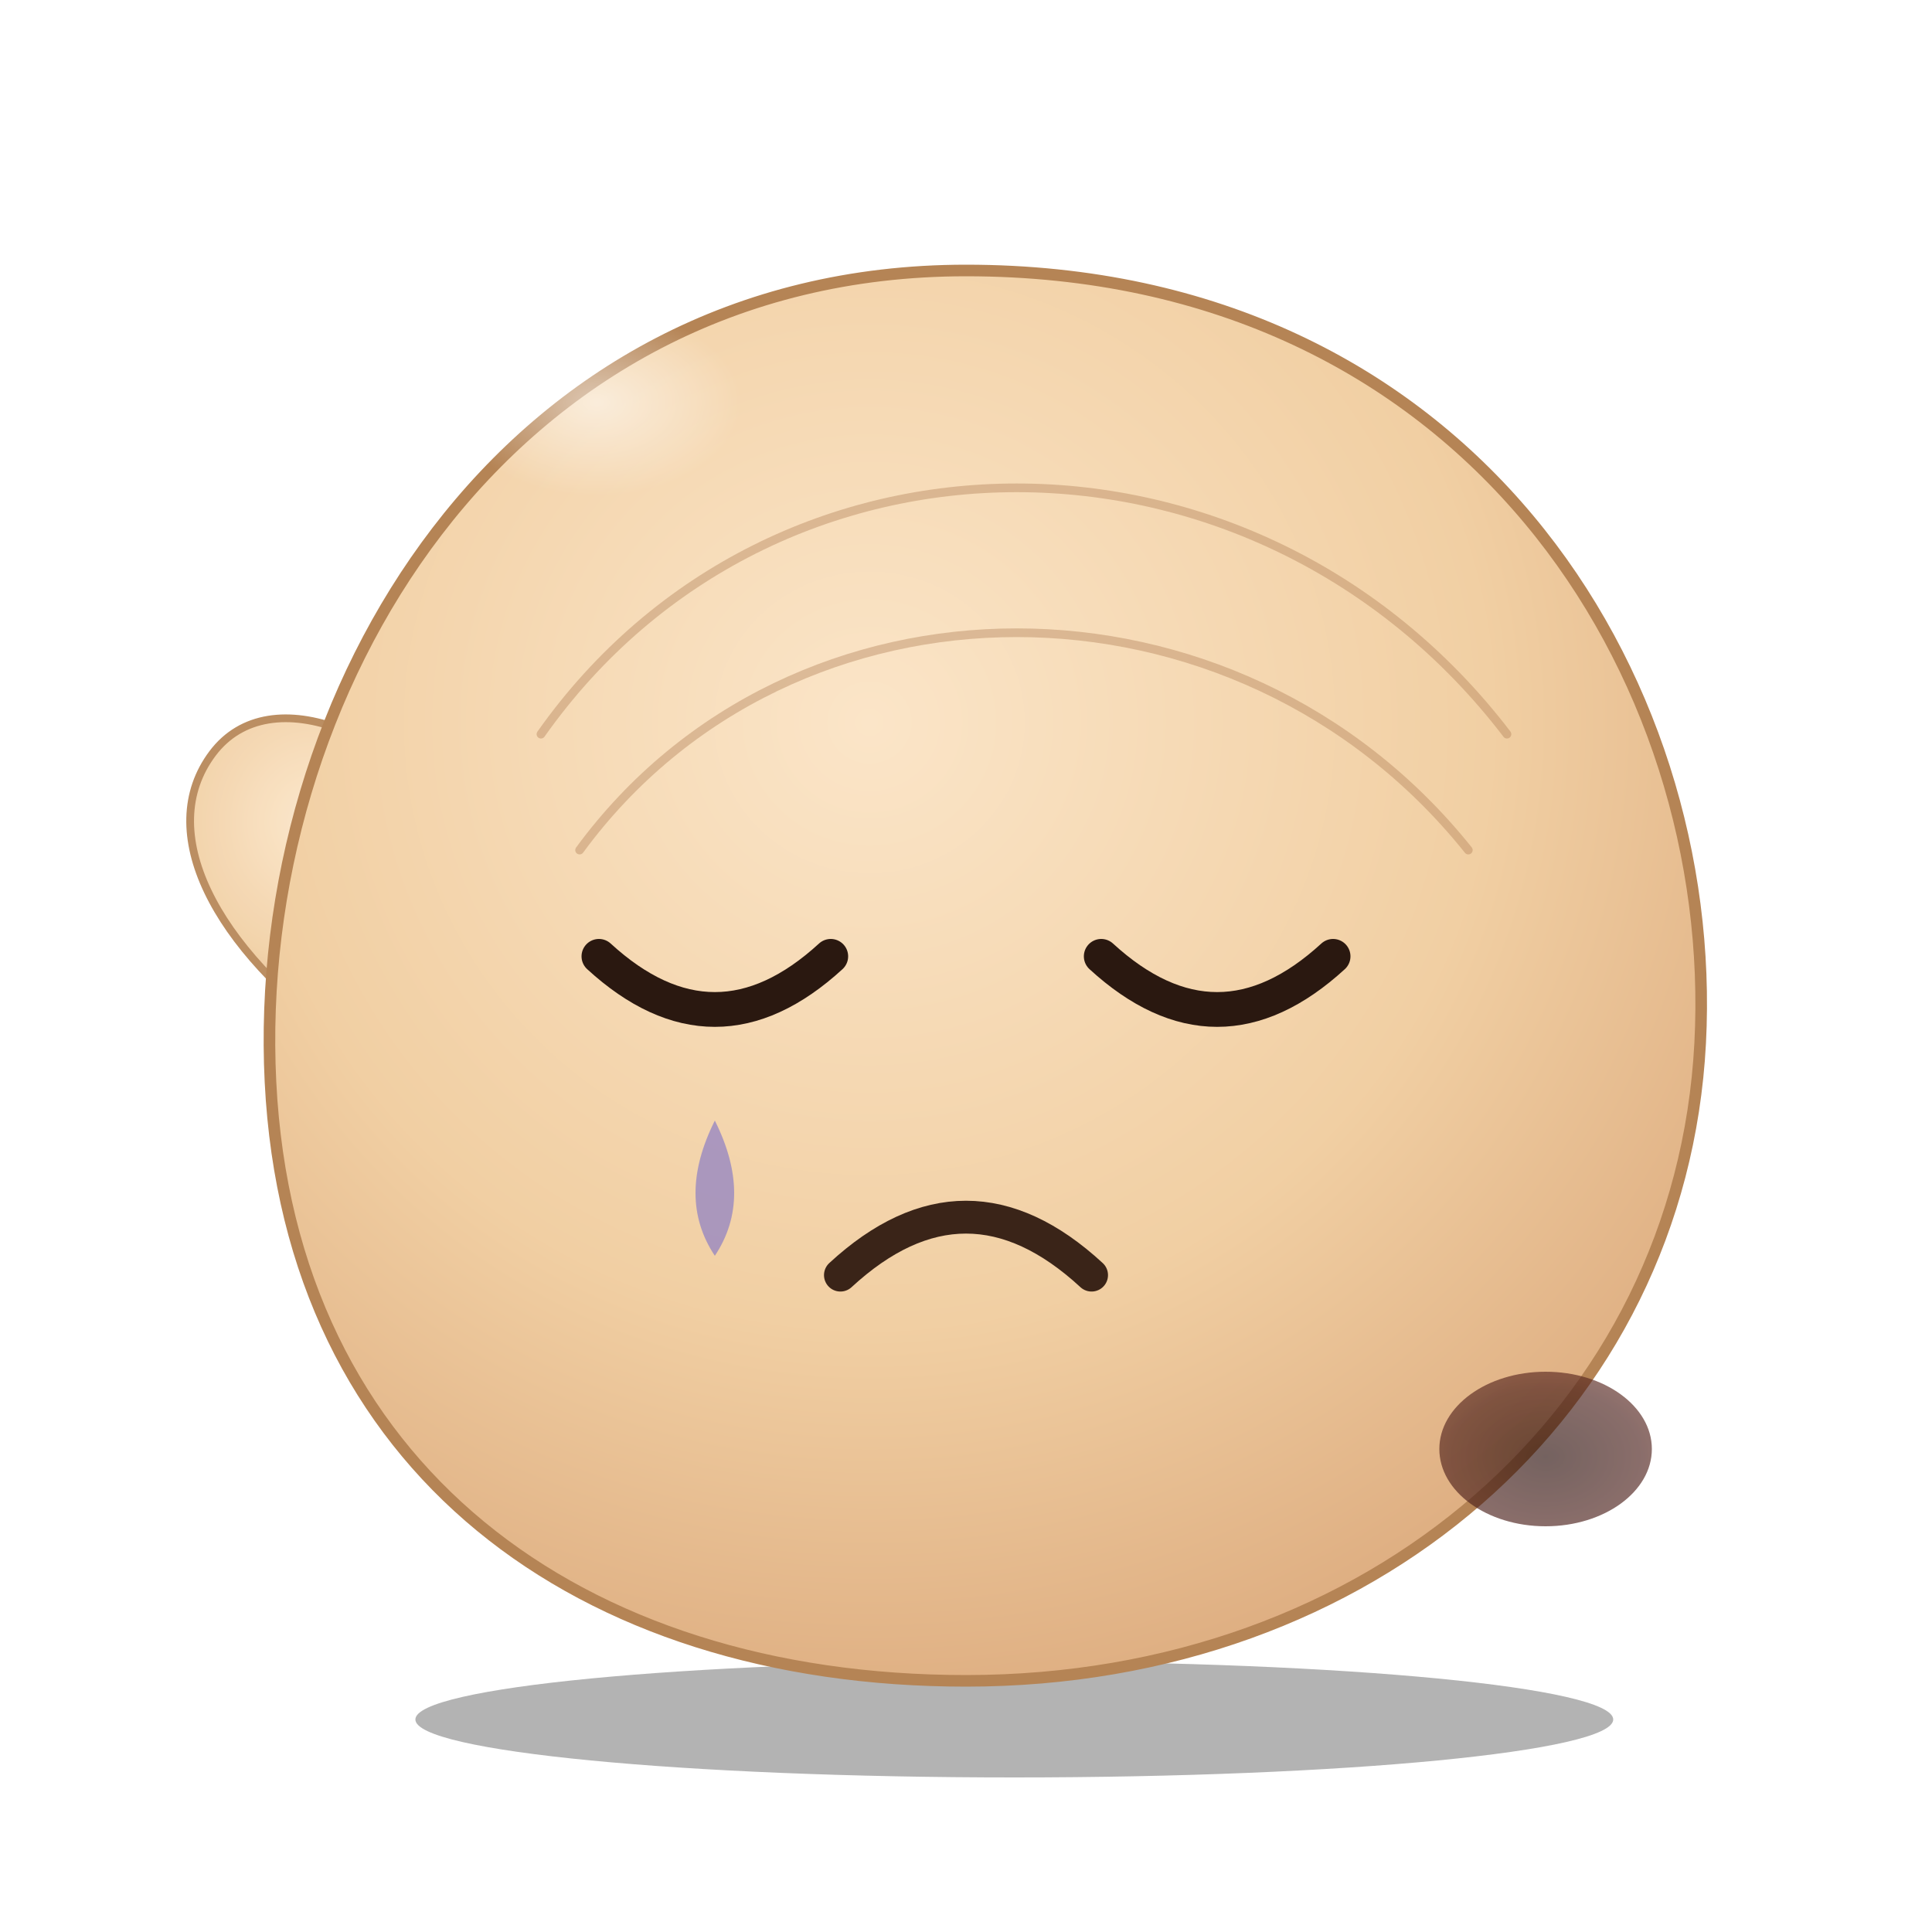
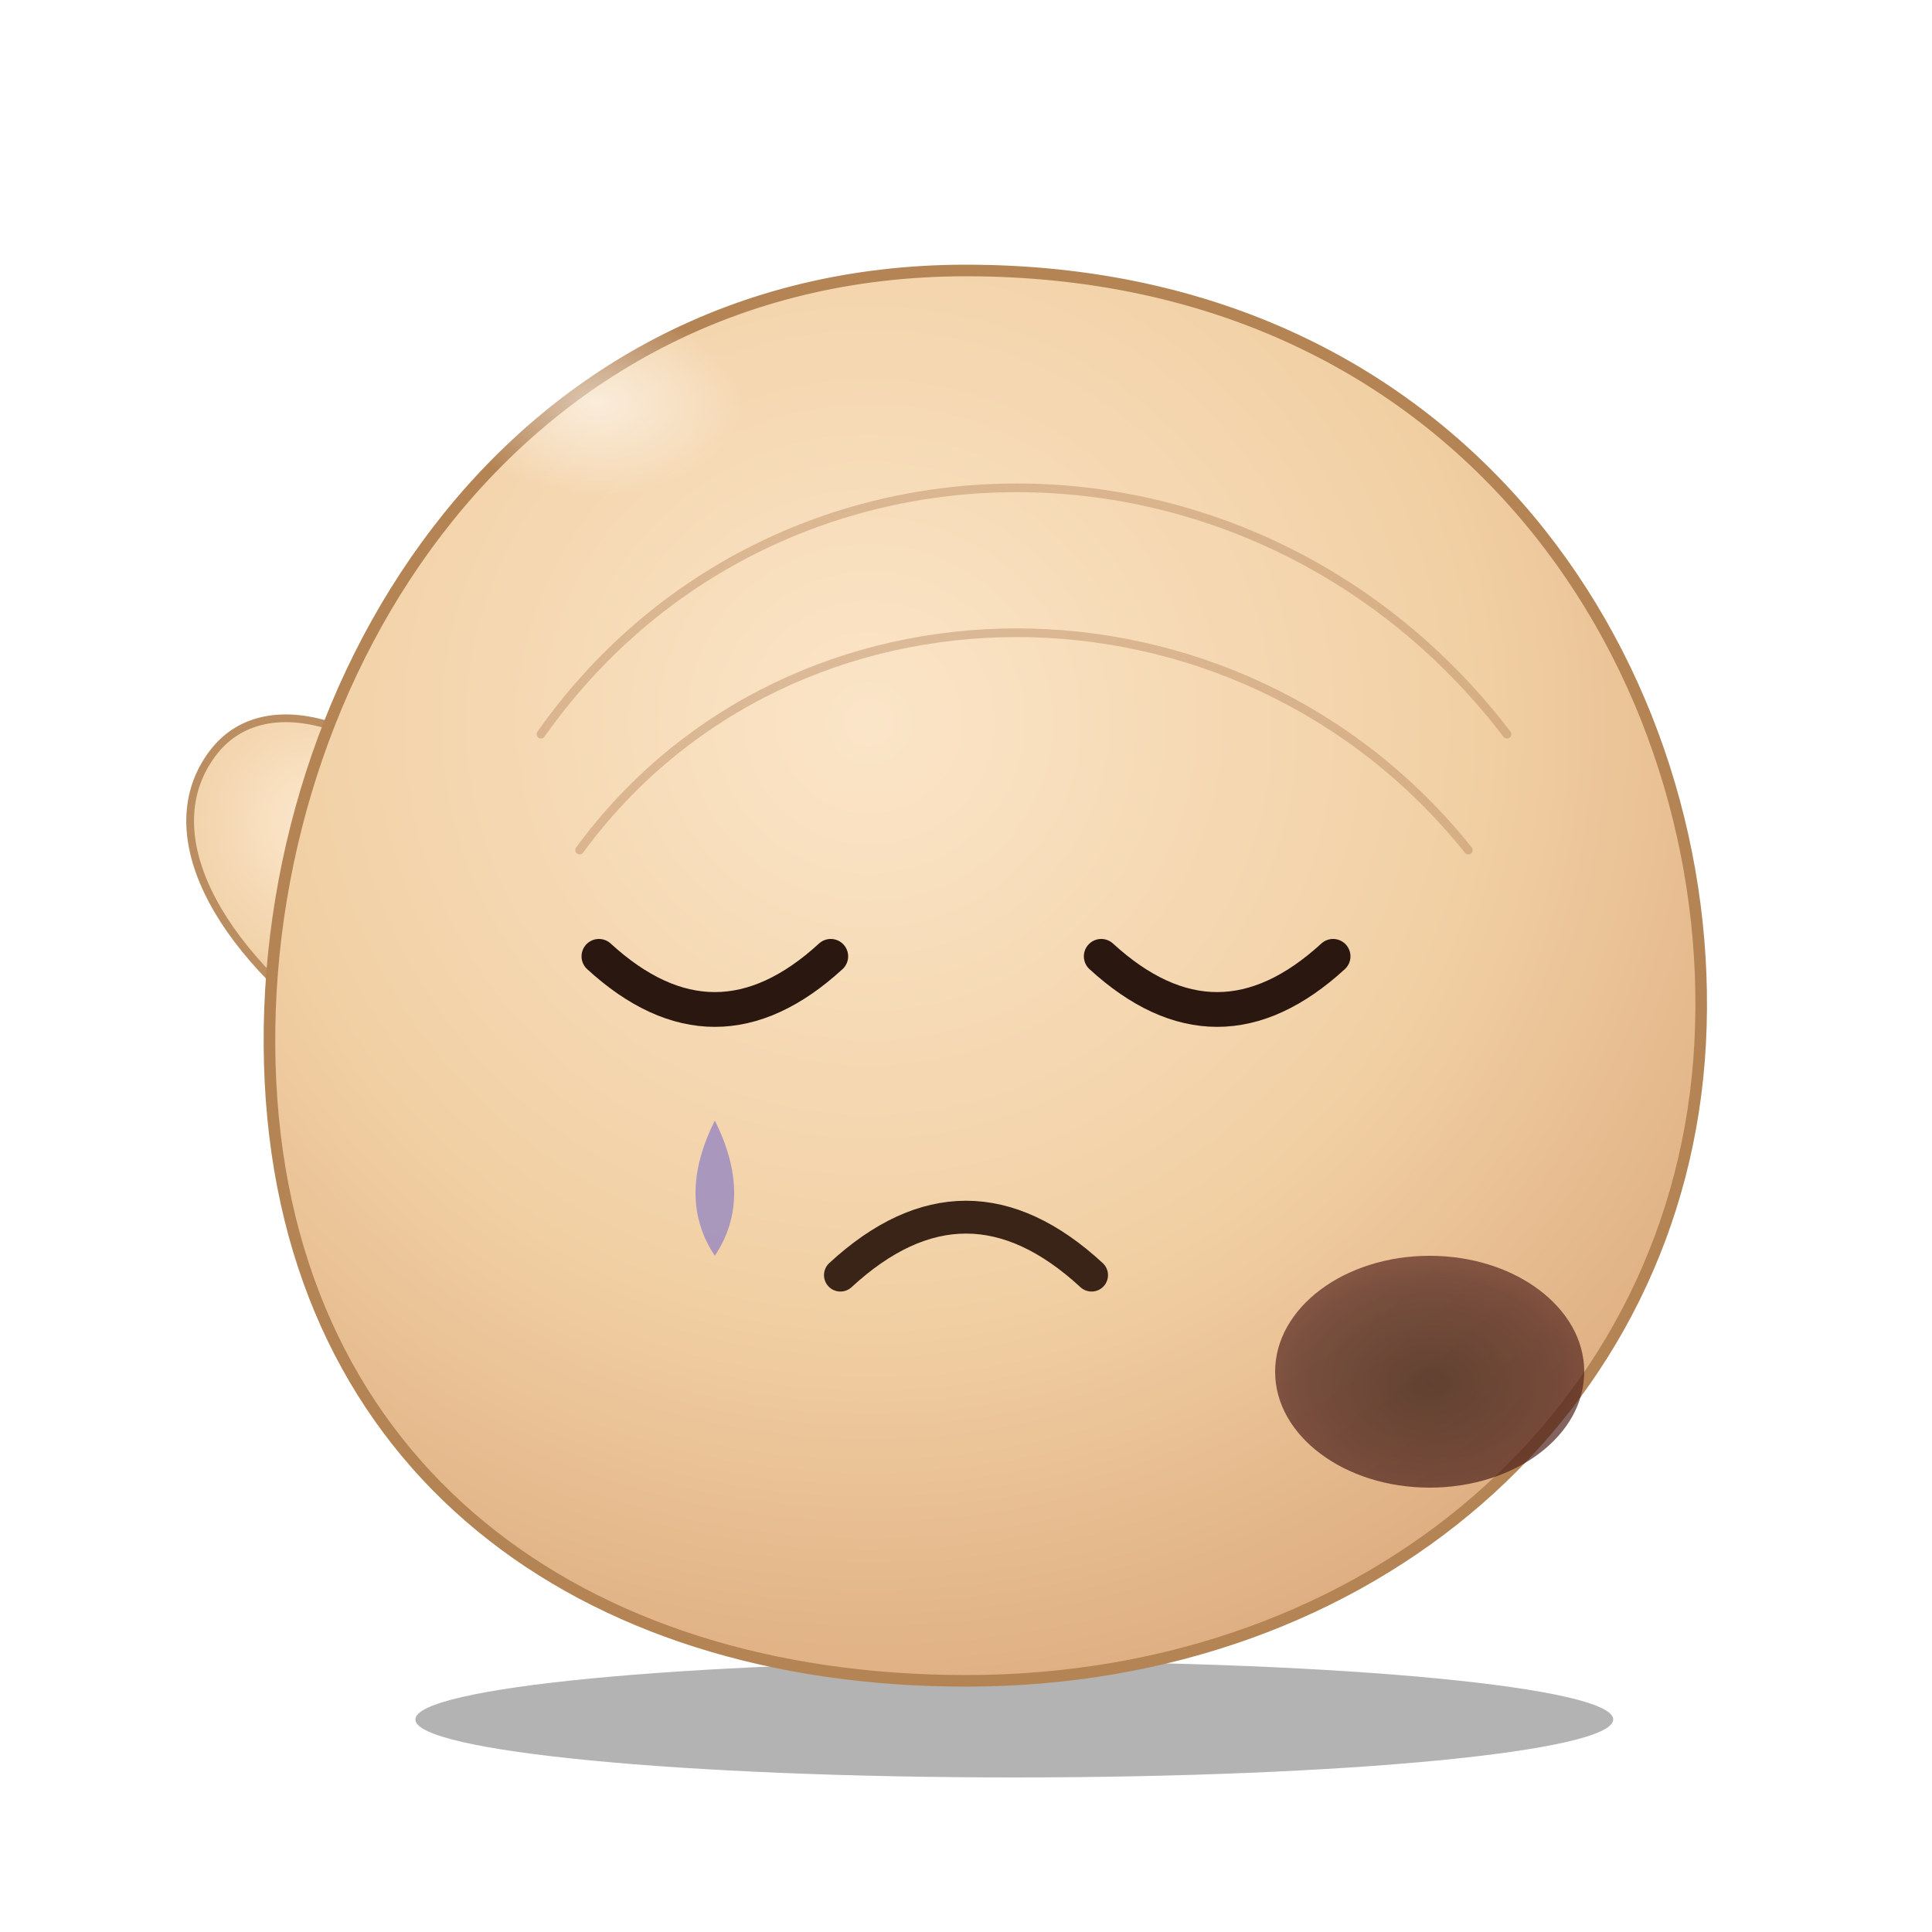
<svg xmlns="http://www.w3.org/2000/svg" viewBox="0 0 200 200" width="200" height="200">
  <defs>
    <radialGradient id="bodyGrad" cx="42%" cy="32%" r="78%">
      <stop offset="0%" stop-color="#fbe5c8" />
      <stop offset="55%" stop-color="#f1cfa3" />
      <stop offset="100%" stop-color="#d9a578" />
    </radialGradient>
    <radialGradient id="apertureGrad" cx="50%" cy="55%" r="55%">
      <stop offset="0%" stop-color="#2a0e0a" />
      <stop offset="80%" stop-color="#4a1f1a" />
      <stop offset="100%" stop-color="#5a2820" />
    </radialGradient>
    <radialGradient id="gleam" cx="32%" cy="22%" r="22%">
      <stop offset="0%" stop-color="#fff" stop-opacity="0.55" />
      <stop offset="100%" stop-color="#fff" stop-opacity="0" />
    </radialGradient>
  </defs>
  <ellipse cx="105" cy="178" rx="62" ry="6" fill="#000" opacity="0.30" />
  <path d="M 36 108 C 22 98, 16 86, 22 78 C 28 70, 42 76, 50 88 Z" fill="url(#bodyGrad)" stroke="#b58455" stroke-width="0.8" opacity="0.92" />
  <path d="M 100 28 C 152 28, 178 70, 176 108 C 174 146, 142 174, 100 174 C 60 174, 30 152, 28 112 C 26 72, 52 28, 100 28 Z" fill="url(#bodyGrad)" stroke="#b58455" stroke-width="1.2" />
  <g fill="none" stroke="#b07e54" stroke-width="0.9" opacity="0.40" stroke-linecap="round">
    <path d="M 56 76  C 80 42, 130 42, 156 76" />
    <path d="M 60 88  C 82 58, 128 58, 152 88" />
  </g>
  <ellipse cx="74" cy="54" rx="34" ry="22" fill="url(#gleam)" />
-   <ellipse cx="160" cy="150" rx="11" ry="8" fill="url(#apertureGrad)" opacity="0.65" />
+   <ellipse cx="148" cy="142" rx="16" ry="12" fill="url(#apertureGrad)" opacity="0.7" />
  <path d="M 62 99 Q 74 110 86 99" fill="none" stroke="#2a1810" stroke-width="3.6" stroke-linecap="round" />
  <path d="M 114 99 Q 126 110 138 99" fill="none" stroke="#2a1810" stroke-width="3.6" stroke-linecap="round" />
  <path d="M 87 132 Q 100 120 113 132" fill="none" stroke="#3a2418" stroke-width="3.4" stroke-linecap="round" />
  <path d="M 74 116 Q 70 124 74 130 Q 78 124 74 116 Z" fill="#8b7ec4" opacity="0.7" />
</svg>
